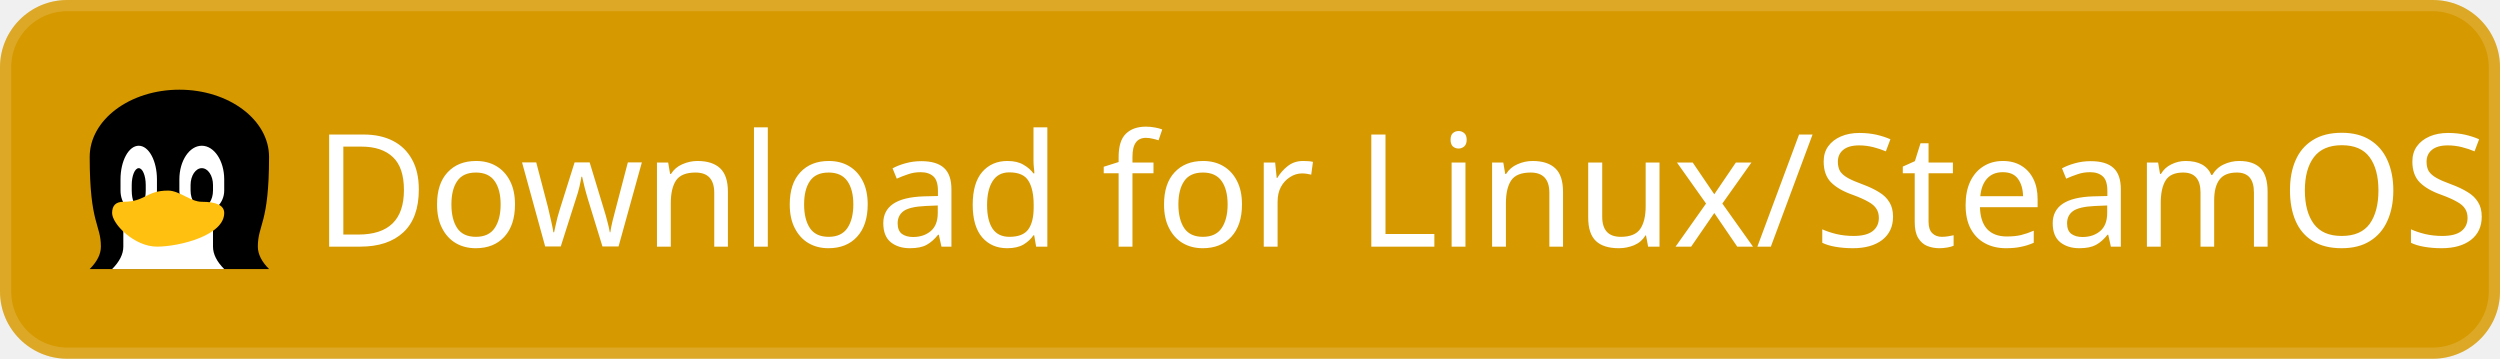
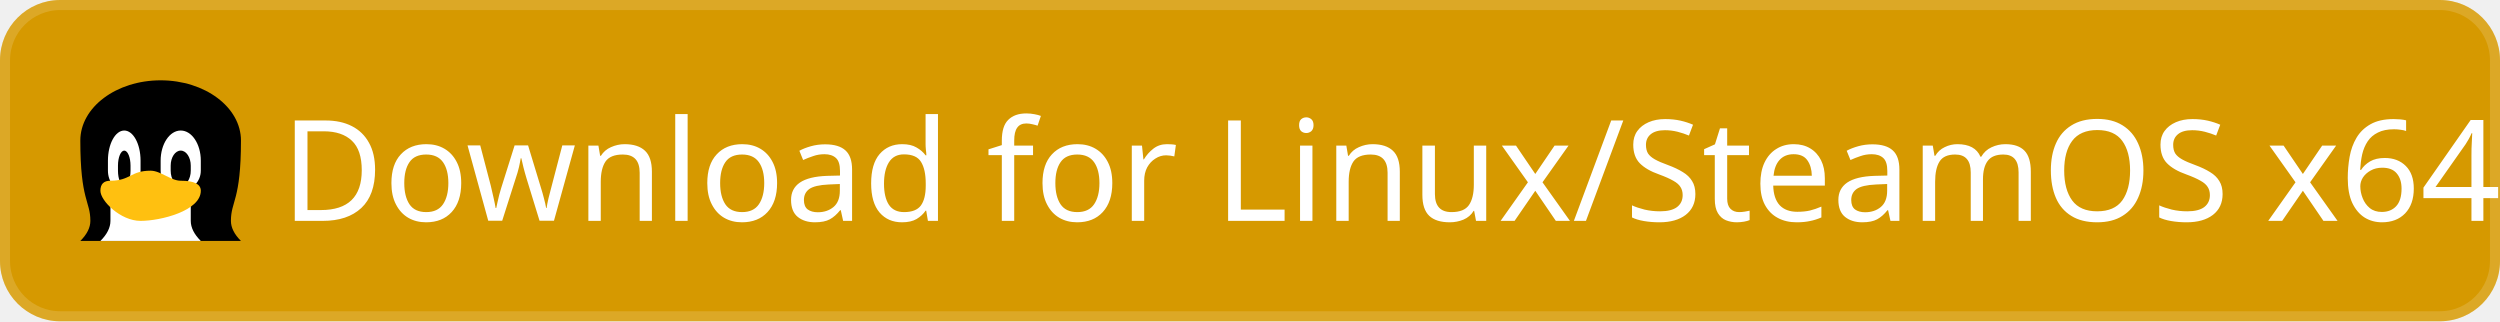
- <svg xmlns="http://www.w3.org/2000/svg" width="223" height="32">
+ <svg xmlns="http://www.w3.org/2000/svg" width="249" height="32">
  <style>
		:root
		{
			fill: #FFFFFF;
		}

		rect.background /*GitHub's dark colourblind preview's orange*/
		{
			fill: #D69900;
			stroke: #FFFFFF26;
			stroke-width: 2px;
		}

		path.tux_black
		{
			fill: #000000;
		}
		path.tux_white
		{
			fill: #FFFFFF;
		}
		path.tux_orange
		{
			fill: #FFC010;
		}

		text /*GitHub's font*/
		{
			font-family: -apple-system, BlinkMacSystemFont, "Segoe UI", "Noto Sans", Helvetica, Arial, sans-serif, "Apple Color Emoji", "Segoe UI Emoji";
			font-size: 14px;
			font-weight: 500;
		}

		@media (prefers-color-scheme: light)
		{
			rect.background /*GitHub's dark theme's yellow label text colour*/
			{
				fill: #D3910D;
				stroke: #1F232826;
			}
		}
	</style>
  <clipPath id="background-clip">
    <rect x="0" y="0" width="100%" height="100%" rx="6" />
  </clipPath>
  <rect x="0" y="0" width="100%" height="100%" rx="6" class="background" clip-path="url(#background-clip)" />
  <g transform="translate(8,8)">
    <path class="tux_black" d="M 0,16 Q 1,15 1,14 C 1,12 0,12 0,6 A 8,6 0 0 1 16,6 C 16,12 15,12 15,14 Q 15,15 16,16 Z" />
    <path class="tux_white" d="M 2.75,8 A 1.625,3 0 0 1 6,8 L 6,9 A 1.625,2 0 0 1 2.75,9 Z M 3.75,9 A 0.625,1.5 0 0 0 5,9 L 5,8.5 A 0.625,1.5 0 0 0 3.75,8.5 Z" />
    <path class="tux_white" d="M 8,8 A 2,3 0 0 1 12,8 L 12,9 A 2,2 0 0 1 8,9 Z M 9,9 A 1,1.5 0 0 0 11,9 L 11,8.5 A 1,1.5 0 0 0 9,8.5 Z" />
    <path class="tux_white" d="M 2,16 Q 3,15 3,14 L 3,11 11,11 11,14 Q 11,15 12,16 Z" />
    <path class="tux_orange" d="M 10,10 Q 12,10 12,11 C 12,13 8,14 6,14 C 4,14 2,12 2,11 Q 2,10 3,10 C 5,10 5,9 7,9 C 8,9 9,10 10,10" />
  </g>
-   <text x="28" y="22" textLength="182">Download for Linux/SteamOS</text>
+   <text x="28" y="22" textLength="208">Download for Linux/SteamOS x64</text>
</svg>
